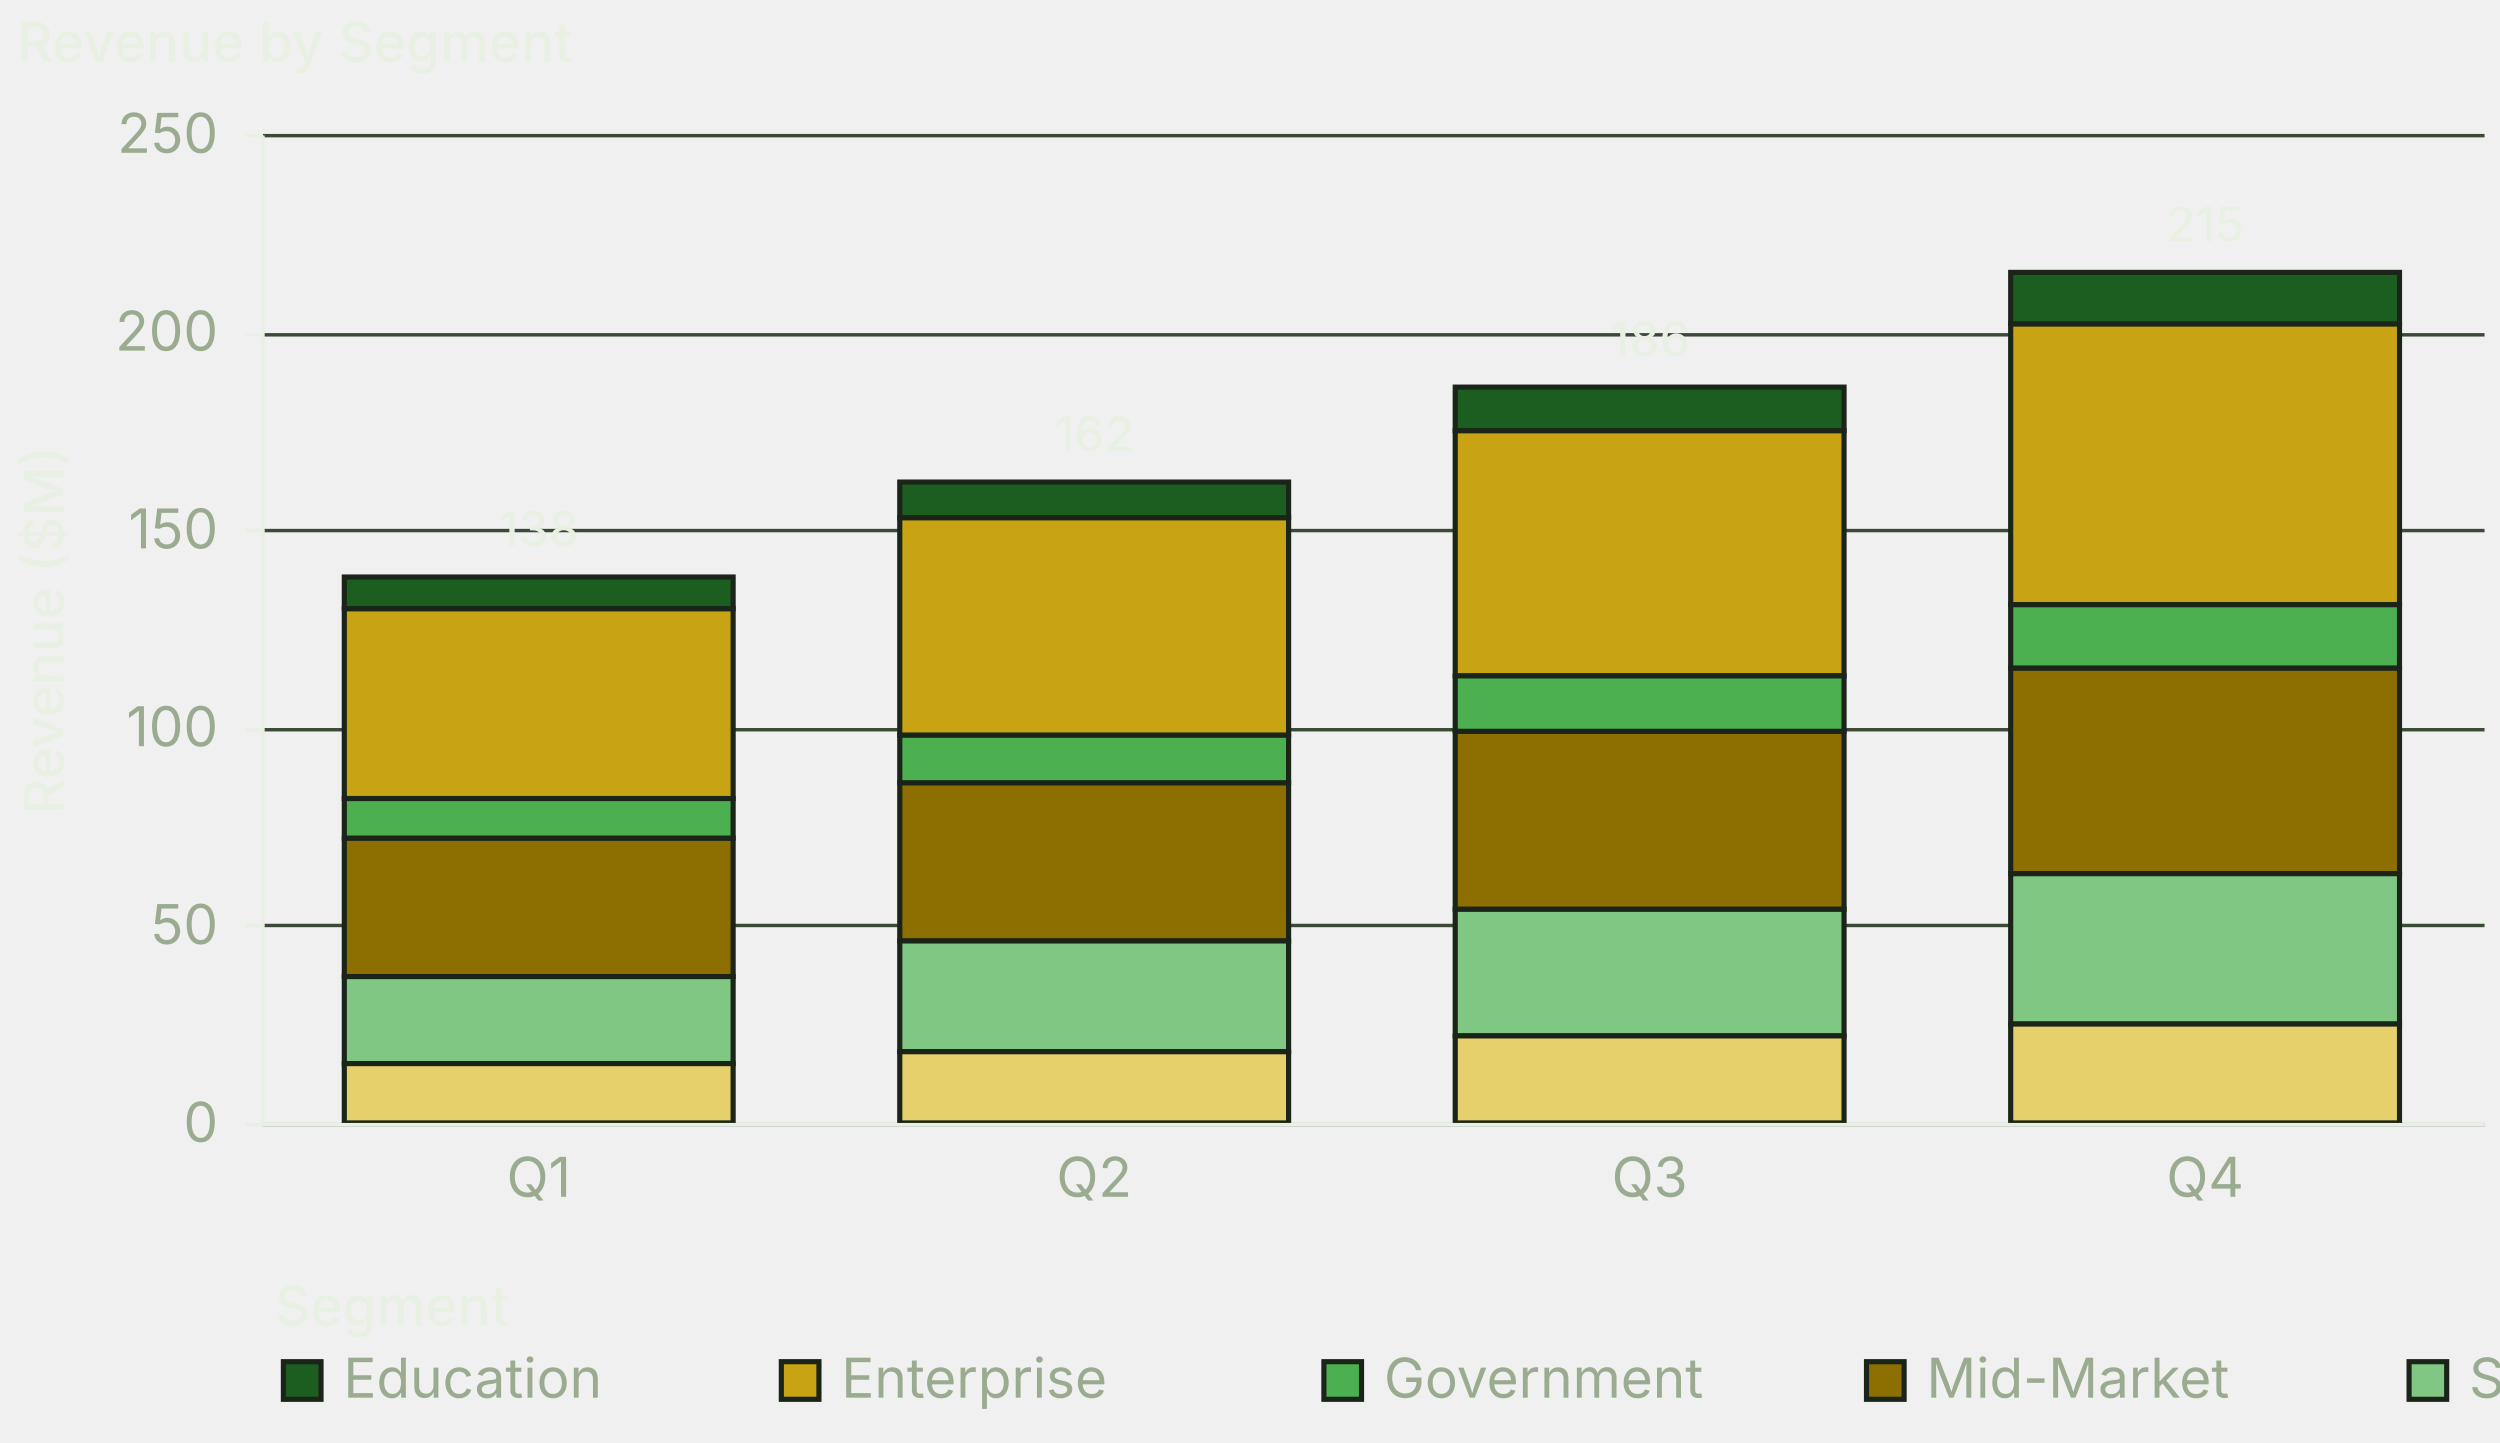
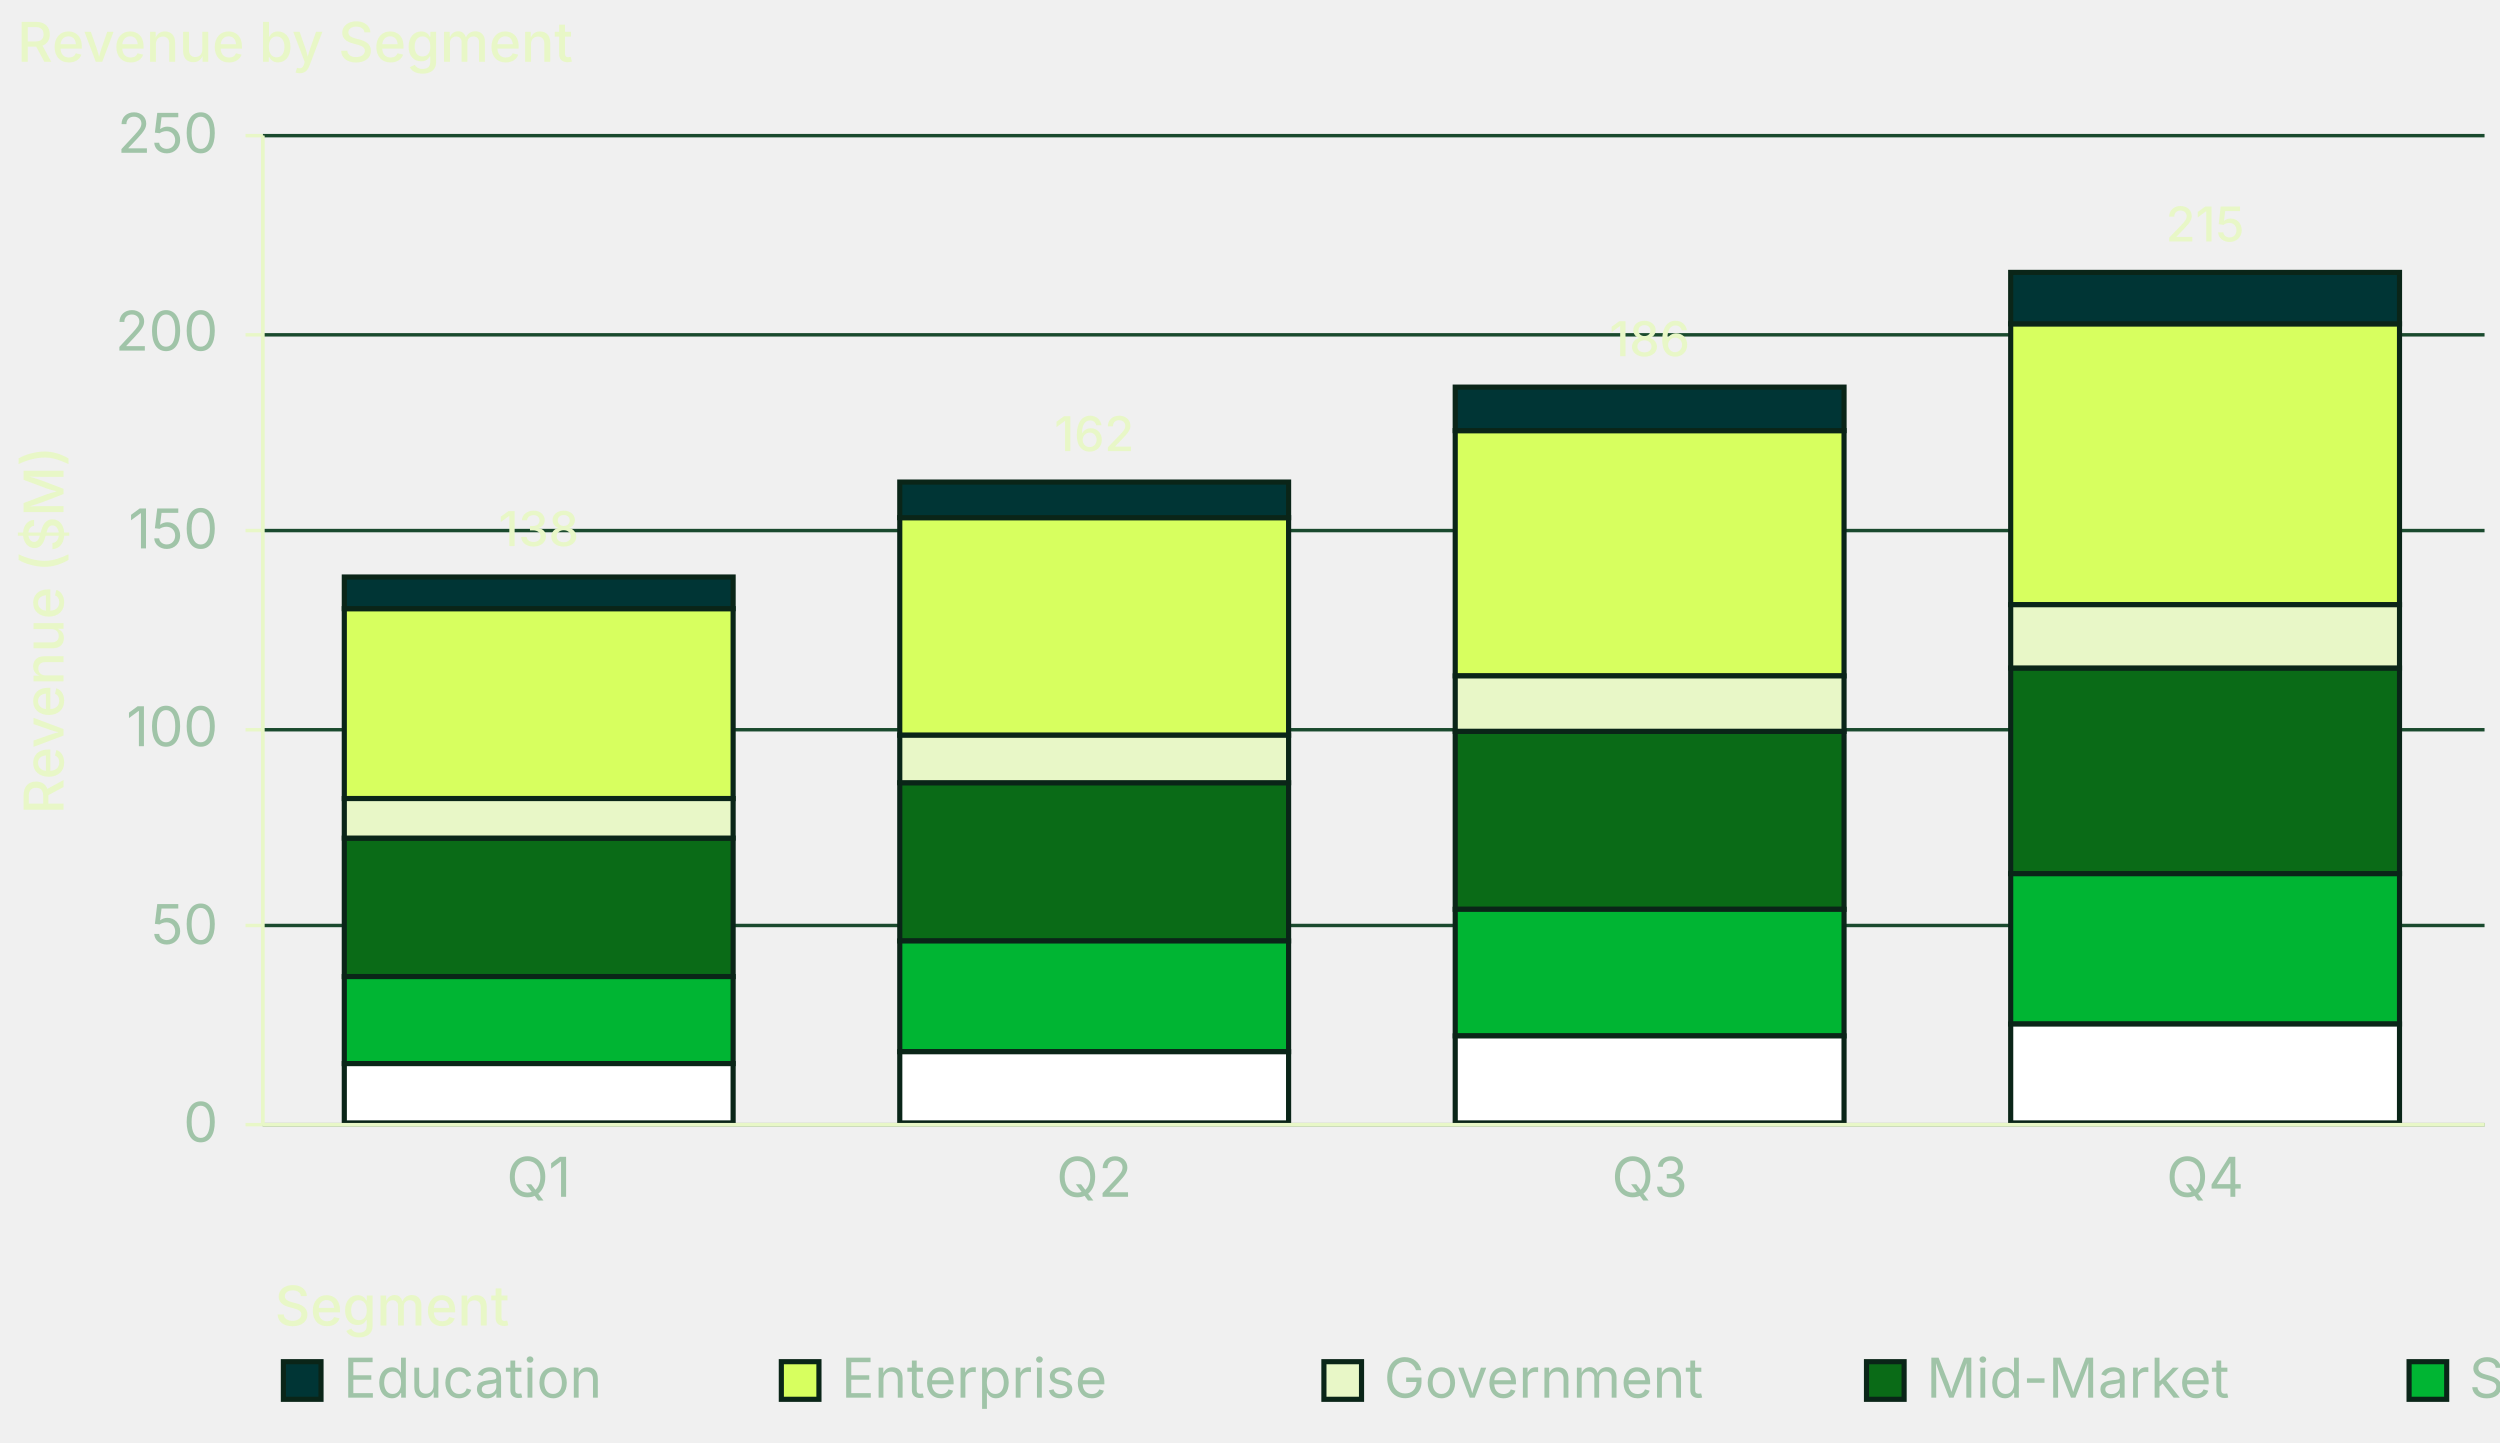
<svg xmlns="http://www.w3.org/2000/svg" version="1.1" class="marks" width="728" height="420" viewBox="0 0 728 420">
  <g fill="none" stroke-miterlimit="10" transform="translate(76,39)">
    <g class="mark-group role-frame root" role="graphics-object" aria-roledescription="group mark container">
      <g transform="translate(0,0)">
        <path class="background" aria-hidden="true" d="M0,0h647v288h-647Z" />
        <g>
          <g class="mark-group role-axis" aria-hidden="true">
            <g transform="translate(0.5,0.5)">
              <path class="background" aria-hidden="true" d="M0,0h0v0h0Z" pointer-events="none" />
              <g>
                <g class="mark-rule role-axis-grid" pointer-events="none">
-                   <line transform="translate(0,288)" x2="647" y2="0" stroke="#3a4a36" stroke-width="1" stroke-dasharray="" opacity="1" />
-                   <line transform="translate(0,230)" x2="647" y2="0" stroke="#3a4a36" stroke-width="1" stroke-dasharray="" opacity="1" />
-                   <line transform="translate(0,173)" x2="647" y2="0" stroke="#3a4a36" stroke-width="1" stroke-dasharray="" opacity="1" />
-                   <line transform="translate(0,115)" x2="647" y2="0" stroke="#3a4a36" stroke-width="1" stroke-dasharray="" opacity="1" />
-                   <line transform="translate(0,58)" x2="647" y2="0" stroke="#3a4a36" stroke-width="1" stroke-dasharray="" opacity="1" />
-                   <line transform="translate(0,0)" x2="647" y2="0" stroke="#3a4a36" stroke-width="1" stroke-dasharray="" opacity="1" />
+                   <line transform="translate(0,288)" x2="647" y2="0" stroke="#1a4a2e" stroke-width="1" stroke-dasharray="" opacity="1" />
+                   <line transform="translate(0,230)" x2="647" y2="0" stroke="#1a4a2e" stroke-width="1" stroke-dasharray="" opacity="1" />
+                   <line transform="translate(0,173)" x2="647" y2="0" stroke="#1a4a2e" stroke-width="1" stroke-dasharray="" opacity="1" />
+                   <line transform="translate(0,115)" x2="647" y2="0" stroke="#1a4a2e" stroke-width="1" stroke-dasharray="" opacity="1" />
+                   <line transform="translate(0,58)" x2="647" y2="0" stroke="#1a4a2e" stroke-width="1" stroke-dasharray="" opacity="1" />
+                   <line transform="translate(0,0)" x2="647" y2="0" stroke="#1a4a2e" stroke-width="1" stroke-dasharray="" opacity="1" />
                </g>
              </g>
              <path class="foreground" aria-hidden="true" d="" pointer-events="none" display="none" />
            </g>
          </g>
          <g class="mark-group role-axis" role="graphics-symbol" aria-roledescription="axis" aria-label="X-axis for a discrete scale with 4 values: Q1, Q2, Q3, Q4">
            <g transform="translate(0.5,288.5)">
              <path class="background" aria-hidden="true" d="M0,0h0v0h0Z" pointer-events="none" />
              <g>
                <g class="mark-text role-axis-label" pointer-events="none">
-                   <text text-anchor="middle" transform="translate(80.375,21)" font-family="system-ui, -apple-system, sans-serif" font-size="16px" fill="#9aab90" opacity="1">Q1</text>
-                   <text text-anchor="middle" transform="translate(242.125,21)" font-family="system-ui, -apple-system, sans-serif" font-size="16px" fill="#9aab90" opacity="1">Q2</text>
-                   <text text-anchor="middle" transform="translate(403.875,21)" font-family="system-ui, -apple-system, sans-serif" font-size="16px" fill="#9aab90" opacity="1">Q3</text>
-                   <text text-anchor="middle" transform="translate(565.625,21)" font-family="system-ui, -apple-system, sans-serif" font-size="16px" fill="#9aab90" opacity="1">Q4</text>
+                   <text text-anchor="middle" transform="translate(80.375,21)" font-family="system-ui, -apple-system, sans-serif" font-size="16px" fill="#a0c4a8" opacity="1">Q1</text>
+                   <text text-anchor="middle" transform="translate(242.125,21)" font-family="system-ui, -apple-system, sans-serif" font-size="16px" fill="#a0c4a8" opacity="1">Q2</text>
+                   <text text-anchor="middle" transform="translate(403.875,21)" font-family="system-ui, -apple-system, sans-serif" font-size="16px" fill="#a0c4a8" opacity="1">Q3</text>
+                   <text text-anchor="middle" transform="translate(565.625,21)" font-family="system-ui, -apple-system, sans-serif" font-size="16px" fill="#a0c4a8" opacity="1">Q4</text>
                </g>
                <g class="mark-rule role-axis-domain" pointer-events="none">
-                   <line transform="translate(0,0)" x2="647" y2="0" stroke="#e8f0e4" stroke-width="1" opacity="1" />
+                   <line transform="translate(0,0)" x2="647" y2="0" stroke="#E8F7C7" stroke-width="1" opacity="1" />
                </g>
              </g>
              <path class="foreground" aria-hidden="true" d="" pointer-events="none" display="none" />
            </g>
          </g>
          <g class="mark-group role-axis" role="graphics-symbol" aria-roledescription="axis" aria-label="Y-axis titled 'Revenue ($M)' for a linear scale with values from 0 to 250">
            <g transform="translate(0.5,0.5)">
              <path class="background" aria-hidden="true" d="M0,0h0v0h0Z" pointer-events="none" />
              <g>
                <g class="mark-rule role-axis-tick" pointer-events="none">
-                   <line transform="translate(0,288)" x2="-5" y2="0" stroke="#e8f0e4" stroke-width="1" opacity="1" />
-                   <line transform="translate(0,230)" x2="-5" y2="0" stroke="#e8f0e4" stroke-width="1" opacity="1" />
-                   <line transform="translate(0,173)" x2="-5" y2="0" stroke="#e8f0e4" stroke-width="1" opacity="1" />
-                   <line transform="translate(0,115)" x2="-5" y2="0" stroke="#e8f0e4" stroke-width="1" opacity="1" />
-                   <line transform="translate(0,58)" x2="-5" y2="0" stroke="#e8f0e4" stroke-width="1" opacity="1" />
-                   <line transform="translate(0,0)" x2="-5" y2="0" stroke="#e8f0e4" stroke-width="1" opacity="1" />
+                   <line transform="translate(0,288)" x2="-5" y2="0" stroke="#E8F7C7" stroke-width="1" opacity="1" />
+                   <line transform="translate(0,230)" x2="-5" y2="0" stroke="#E8F7C7" stroke-width="1" opacity="1" />
+                   <line transform="translate(0,173)" x2="-5" y2="0" stroke="#E8F7C7" stroke-width="1" opacity="1" />
+                   <line transform="translate(0,115)" x2="-5" y2="0" stroke="#E8F7C7" stroke-width="1" opacity="1" />
+                   <line transform="translate(0,58)" x2="-5" y2="0" stroke="#E8F7C7" stroke-width="1" opacity="1" />
+                   <line transform="translate(0,0)" x2="-5" y2="0" stroke="#E8F7C7" stroke-width="1" opacity="1" />
                </g>
                <g class="mark-text role-axis-label" pointer-events="none">
-                   <text text-anchor="end" transform="translate(-13,293)" font-family="system-ui, -apple-system, sans-serif" font-size="16px" fill="#9aab90" opacity="1">0</text>
-                   <text text-anchor="end" transform="translate(-13,235.4)" font-family="system-ui, -apple-system, sans-serif" font-size="16px" fill="#9aab90" opacity="1">50</text>
-                   <text text-anchor="end" transform="translate(-13,177.8)" font-family="system-ui, -apple-system, sans-serif" font-size="16px" fill="#9aab90" opacity="1">100</text>
-                   <text text-anchor="end" transform="translate(-13,120.2)" font-family="system-ui, -apple-system, sans-serif" font-size="16px" fill="#9aab90" opacity="1">150</text>
-                   <text text-anchor="end" transform="translate(-13,62.6)" font-family="system-ui, -apple-system, sans-serif" font-size="16px" fill="#9aab90" opacity="1">200</text>
-                   <text text-anchor="end" transform="translate(-13,5)" font-family="system-ui, -apple-system, sans-serif" font-size="16px" fill="#9aab90" opacity="1">250</text>
+                   <text text-anchor="end" transform="translate(-13,293)" font-family="system-ui, -apple-system, sans-serif" font-size="16px" fill="#a0c4a8" opacity="1">0</text>
+                   <text text-anchor="end" transform="translate(-13,235.4)" font-family="system-ui, -apple-system, sans-serif" font-size="16px" fill="#a0c4a8" opacity="1">50</text>
+                   <text text-anchor="end" transform="translate(-13,177.8)" font-family="system-ui, -apple-system, sans-serif" font-size="16px" fill="#a0c4a8" opacity="1">100</text>
+                   <text text-anchor="end" transform="translate(-13,120.2)" font-family="system-ui, -apple-system, sans-serif" font-size="16px" fill="#a0c4a8" opacity="1">150</text>
+                   <text text-anchor="end" transform="translate(-13,62.6)" font-family="system-ui, -apple-system, sans-serif" font-size="16px" fill="#a0c4a8" opacity="1">200</text>
+                   <text text-anchor="end" transform="translate(-13,5)" font-family="system-ui, -apple-system, sans-serif" font-size="16px" fill="#a0c4a8" opacity="1">250</text>
                </g>
                <g class="mark-rule role-axis-domain" pointer-events="none">
-                   <line transform="translate(0,288)" x2="0" y2="-288" stroke="#e8f0e4" stroke-width="1" opacity="1" />
+                   <line transform="translate(0,288)" x2="0" y2="-288" stroke="#E8F7C7" stroke-width="1" opacity="1" />
                </g>
                <g class="mark-text role-axis-title" pointer-events="none">
-                   <text text-anchor="middle" transform="translate(-55,144) rotate(-90) translate(0,-3)" font-family="system-ui, -apple-system, sans-serif" font-size="16px" font-weight="500" fill="#e8f0e4" opacity="1">Revenue ($M)</text>
+                   <text text-anchor="middle" transform="translate(-55,144) rotate(-90) translate(0,-3)" font-family="system-ui, -apple-system, sans-serif" font-size="16px" font-weight="500" fill="#E8F7C7" opacity="1">Revenue ($M)</text>
                </g>
              </g>
              <path class="foreground" aria-hidden="true" d="" pointer-events="none" display="none" />
            </g>
          </g>
          <g class="mark-rect role-mark layer_0_marks" role="graphics-object" aria-roledescription="rect mark container">
-             <path aria-label="quarter: Q1; Revenue ($M): 48; Segment: Enterprise" role="graphics-symbol" aria-roledescription="bar" d="M24.262,138.24h113.225v55.296h-113.225Z" fill="#C8A415" stroke="#1a2418" stroke-width="1.5" />
-             <path aria-label="quarter: Q1; Revenue ($M): 35; Segment: Mid-Market" role="graphics-symbol" aria-roledescription="bar" d="M24.262,205.056h113.225v40.32h-113.225Z" fill="#8D6E00" stroke="#1a2418" stroke-width="1.5" />
-             <path aria-label="quarter: Q1; Revenue ($M): 22; Segment: SMB" role="graphics-symbol" aria-roledescription="bar" d="M24.262,245.376h113.225v25.344h-113.225Z" fill="#81C784" stroke="#1a2418" stroke-width="1.5" />
-             <path aria-label="quarter: Q1; Revenue ($M): 15; Segment: Startup" role="graphics-symbol" aria-roledescription="bar" d="M24.262,270.72h113.225v17.28h-113.225Z" fill="#E6D06C" stroke="#1a2418" stroke-width="1.5" />
-             <path aria-label="quarter: Q1; Revenue ($M): 10; Segment: Government" role="graphics-symbol" aria-roledescription="bar" d="M24.262,193.536h113.225v11.52h-113.225Z" fill="#4CAF50" stroke="#1a2418" stroke-width="1.5" />
-             <path aria-label="quarter: Q1; Revenue ($M): 8; Segment: Education" role="graphics-symbol" aria-roledescription="bar" d="M24.262,129.024h113.225v9.216h-113.225Z" fill="#1B5E20" stroke="#1a2418" stroke-width="1.5" />
-             <path aria-label="quarter: Q2; Revenue ($M): 55; Segment: Enterprise" role="graphics-symbol" aria-roledescription="bar" d="M186.012,111.744h113.225v63.36h-113.225Z" fill="#C8A415" stroke="#1a2418" stroke-width="1.5" />
-             <path aria-label="quarter: Q2; Revenue ($M): 40; Segment: Mid-Market" role="graphics-symbol" aria-roledescription="bar" d="M186.012,188.928h113.225v46.08h-113.225Z" fill="#8D6E00" stroke="#1a2418" stroke-width="1.5" />
-             <path aria-label="quarter: Q2; Revenue ($M): 28; Segment: SMB" role="graphics-symbol" aria-roledescription="bar" d="M186.012,235.008h113.225v32.256h-113.225Z" fill="#81C784" stroke="#1a2418" stroke-width="1.5" />
-             <path aria-label="quarter: Q2; Revenue ($M): 18; Segment: Startup" role="graphics-symbol" aria-roledescription="bar" d="M186.012,267.264h113.225v20.736h-113.225Z" fill="#E6D06C" stroke="#1a2418" stroke-width="1.5" />
-             <path aria-label="quarter: Q2; Revenue ($M): 12; Segment: Government" role="graphics-symbol" aria-roledescription="bar" d="M186.012,175.104h113.225v13.824h-113.225Z" fill="#4CAF50" stroke="#1a2418" stroke-width="1.5" />
-             <path aria-label="quarter: Q2; Revenue ($M): 9; Segment: Education" role="graphics-symbol" aria-roledescription="bar" d="M186.012,101.376h113.225v10.368h-113.225Z" fill="#1B5E20" stroke="#1a2418" stroke-width="1.5" />
-             <path aria-label="quarter: Q3; Revenue ($M): 62; Segment: Enterprise" role="graphics-symbol" aria-roledescription="bar" d="M347.762,86.4h113.225v71.424h-113.225Z" fill="#C8A415" stroke="#1a2418" stroke-width="1.5" />
-             <path aria-label="quarter: Q3; Revenue ($M): 45; Segment: Mid-Market" role="graphics-symbol" aria-roledescription="bar" d="M347.762,173.952h113.225v51.84h-113.225Z" fill="#8D6E00" stroke="#1a2418" stroke-width="1.5" />
-             <path aria-label="quarter: Q3; Revenue ($M): 32; Segment: SMB" role="graphics-symbol" aria-roledescription="bar" d="M347.762,225.792h113.225v36.864h-113.225Z" fill="#81C784" stroke="#1a2418" stroke-width="1.5" />
-             <path aria-label="quarter: Q3; Revenue ($M): 22; Segment: Startup" role="graphics-symbol" aria-roledescription="bar" d="M347.762,262.656h113.225v25.344h-113.225Z" fill="#E6D06C" stroke="#1a2418" stroke-width="1.5" />
-             <path aria-label="quarter: Q3; Revenue ($M): 14; Segment: Government" role="graphics-symbol" aria-roledescription="bar" d="M347.762,157.824h113.225v16.128h-113.225Z" fill="#4CAF50" stroke="#1a2418" stroke-width="1.5" />
-             <path aria-label="quarter: Q3; Revenue ($M): 11; Segment: Education" role="graphics-symbol" aria-roledescription="bar" d="M347.762,73.728h113.225v12.672h-113.225Z" fill="#1B5E20" stroke="#1a2418" stroke-width="1.5" />
-             <path aria-label="quarter: Q4; Revenue ($M): 71; Segment: Enterprise" role="graphics-symbol" aria-roledescription="bar" d="M509.512,55.296h113.225v81.792h-113.225Z" fill="#C8A415" stroke="#1a2418" stroke-width="1.5" />
-             <path aria-label="quarter: Q4; Revenue ($M): 52; Segment: Mid-Market" role="graphics-symbol" aria-roledescription="bar" d="M509.512,155.52h113.225v59.904h-113.225Z" fill="#8D6E00" stroke="#1a2418" stroke-width="1.5" />
-             <path aria-label="quarter: Q4; Revenue ($M): 38; Segment: SMB" role="graphics-symbol" aria-roledescription="bar" d="M509.512,215.424h113.225v43.776h-113.225Z" fill="#81C784" stroke="#1a2418" stroke-width="1.5" />
-             <path aria-label="quarter: Q4; Revenue ($M): 25; Segment: Startup" role="graphics-symbol" aria-roledescription="bar" d="M509.512,259.2h113.225v28.8h-113.225Z" fill="#E6D06C" stroke="#1a2418" stroke-width="1.5" />
-             <path aria-label="quarter: Q4; Revenue ($M): 16; Segment: Government" role="graphics-symbol" aria-roledescription="bar" d="M509.512,137.088h113.225v18.432h-113.225Z" fill="#4CAF50" stroke="#1a2418" stroke-width="1.5" />
-             <path aria-label="quarter: Q4; Revenue ($M): 13; Segment: Education" role="graphics-symbol" aria-roledescription="bar" d="M509.512,40.32h113.225v14.976h-113.225Z" fill="#1B5E20" stroke="#1a2418" stroke-width="1.5" />
+             <path aria-label="quarter: Q1; Revenue ($M): 48; Segment: Enterprise" role="graphics-symbol" aria-roledescription="bar" d="M24.262,138.24h113.225v55.296h-113.225Z" fill="#D7FF5F" stroke="#0a2518" stroke-width="1.5" />
+             <path aria-label="quarter: Q1; Revenue ($M): 35; Segment: Mid-Market" role="graphics-symbol" aria-roledescription="bar" d="M24.262,205.056h113.225v40.32h-113.225Z" fill="#0A6B17" stroke="#0a2518" stroke-width="1.5" />
+             <path aria-label="quarter: Q1; Revenue ($M): 22; Segment: SMB" role="graphics-symbol" aria-roledescription="bar" d="M24.262,245.376h113.225v25.344h-113.225Z" fill="#00B533" stroke="#0a2518" stroke-width="1.5" />
+             <path aria-label="quarter: Q1; Revenue ($M): 15; Segment: Startup" role="graphics-symbol" aria-roledescription="bar" d="M24.262,270.72h113.225v17.28h-113.225Z" fill="#FFFFFF" stroke="#0a2518" stroke-width="1.5" />
+             <path aria-label="quarter: Q1; Revenue ($M): 10; Segment: Government" role="graphics-symbol" aria-roledescription="bar" d="M24.262,193.536h113.225v11.52h-113.225Z" fill="#E8F7C7" stroke="#0a2518" stroke-width="1.5" />
+             <path aria-label="quarter: Q1; Revenue ($M): 8; Segment: Education" role="graphics-symbol" aria-roledescription="bar" d="M24.262,129.024h113.225v9.216h-113.225Z" fill="#003535" stroke="#0a2518" stroke-width="1.5" />
+             <path aria-label="quarter: Q2; Revenue ($M): 55; Segment: Enterprise" role="graphics-symbol" aria-roledescription="bar" d="M186.012,111.744h113.225v63.36h-113.225Z" fill="#D7FF5F" stroke="#0a2518" stroke-width="1.5" />
+             <path aria-label="quarter: Q2; Revenue ($M): 40; Segment: Mid-Market" role="graphics-symbol" aria-roledescription="bar" d="M186.012,188.928h113.225v46.08h-113.225Z" fill="#0A6B17" stroke="#0a2518" stroke-width="1.5" />
+             <path aria-label="quarter: Q2; Revenue ($M): 28; Segment: SMB" role="graphics-symbol" aria-roledescription="bar" d="M186.012,235.008h113.225v32.256h-113.225Z" fill="#00B533" stroke="#0a2518" stroke-width="1.5" />
+             <path aria-label="quarter: Q2; Revenue ($M): 18; Segment: Startup" role="graphics-symbol" aria-roledescription="bar" d="M186.012,267.264h113.225v20.736h-113.225Z" fill="#FFFFFF" stroke="#0a2518" stroke-width="1.5" />
+             <path aria-label="quarter: Q2; Revenue ($M): 12; Segment: Government" role="graphics-symbol" aria-roledescription="bar" d="M186.012,175.104h113.225v13.824h-113.225Z" fill="#E8F7C7" stroke="#0a2518" stroke-width="1.5" />
+             <path aria-label="quarter: Q2; Revenue ($M): 9; Segment: Education" role="graphics-symbol" aria-roledescription="bar" d="M186.012,101.376h113.225v10.368h-113.225Z" fill="#003535" stroke="#0a2518" stroke-width="1.5" />
+             <path aria-label="quarter: Q3; Revenue ($M): 62; Segment: Enterprise" role="graphics-symbol" aria-roledescription="bar" d="M347.762,86.4h113.225v71.424h-113.225Z" fill="#D7FF5F" stroke="#0a2518" stroke-width="1.5" />
+             <path aria-label="quarter: Q3; Revenue ($M): 45; Segment: Mid-Market" role="graphics-symbol" aria-roledescription="bar" d="M347.762,173.952h113.225v51.84h-113.225Z" fill="#0A6B17" stroke="#0a2518" stroke-width="1.5" />
+             <path aria-label="quarter: Q3; Revenue ($M): 32; Segment: SMB" role="graphics-symbol" aria-roledescription="bar" d="M347.762,225.792h113.225v36.864h-113.225Z" fill="#00B533" stroke="#0a2518" stroke-width="1.5" />
+             <path aria-label="quarter: Q3; Revenue ($M): 22; Segment: Startup" role="graphics-symbol" aria-roledescription="bar" d="M347.762,262.656h113.225v25.344h-113.225Z" fill="#FFFFFF" stroke="#0a2518" stroke-width="1.5" />
+             <path aria-label="quarter: Q3; Revenue ($M): 14; Segment: Government" role="graphics-symbol" aria-roledescription="bar" d="M347.762,157.824h113.225v16.128h-113.225Z" fill="#E8F7C7" stroke="#0a2518" stroke-width="1.5" />
+             <path aria-label="quarter: Q3; Revenue ($M): 11; Segment: Education" role="graphics-symbol" aria-roledescription="bar" d="M347.762,73.728h113.225v12.672h-113.225Z" fill="#003535" stroke="#0a2518" stroke-width="1.5" />
+             <path aria-label="quarter: Q4; Revenue ($M): 71; Segment: Enterprise" role="graphics-symbol" aria-roledescription="bar" d="M509.512,55.296h113.225v81.792h-113.225Z" fill="#D7FF5F" stroke="#0a2518" stroke-width="1.5" />
+             <path aria-label="quarter: Q4; Revenue ($M): 52; Segment: Mid-Market" role="graphics-symbol" aria-roledescription="bar" d="M509.512,155.52h113.225v59.904h-113.225Z" fill="#0A6B17" stroke="#0a2518" stroke-width="1.5" />
+             <path aria-label="quarter: Q4; Revenue ($M): 38; Segment: SMB" role="graphics-symbol" aria-roledescription="bar" d="M509.512,215.424h113.225v43.776h-113.225Z" fill="#00B533" stroke="#0a2518" stroke-width="1.5" />
+             <path aria-label="quarter: Q4; Revenue ($M): 25; Segment: Startup" role="graphics-symbol" aria-roledescription="bar" d="M509.512,259.2h113.225v28.8h-113.225Z" fill="#FFFFFF" stroke="#0a2518" stroke-width="1.5" />
+             <path aria-label="quarter: Q4; Revenue ($M): 16; Segment: Government" role="graphics-symbol" aria-roledescription="bar" d="M509.512,137.088h113.225v18.432h-113.225Z" fill="#E8F7C7" stroke="#0a2518" stroke-width="1.5" />
+             <path aria-label="quarter: Q4; Revenue ($M): 13; Segment: Education" role="graphics-symbol" aria-roledescription="bar" d="M509.512,40.32h113.225v14.976h-113.225Z" fill="#003535" stroke="#0a2518" stroke-width="1.5" />
          </g>
          <g class="mark-text role-mark layer_1_marks" role="graphics-object" aria-roledescription="text mark container">
-             <text aria-label="quarter: Q1; Sum of revenue: 138" role="graphics-symbol" aria-roledescription="text mark" text-anchor="middle" transform="translate(80.875,120.024)" font-family="system-ui, -apple-system, sans-serif" font-size="14px" font-weight="500" fill="#e8f0e4">138</text>
-             <text aria-label="quarter: Q2; Sum of revenue: 162" role="graphics-symbol" aria-roledescription="text mark" text-anchor="middle" transform="translate(242.625,92.376)" font-family="system-ui, -apple-system, sans-serif" font-size="14px" font-weight="500" fill="#e8f0e4">162</text>
-             <text aria-label="quarter: Q3; Sum of revenue: 186" role="graphics-symbol" aria-roledescription="text mark" text-anchor="middle" transform="translate(404.375,64.728)" font-family="system-ui, -apple-system, sans-serif" font-size="14px" font-weight="500" fill="#e8f0e4">186</text>
-             <text aria-label="quarter: Q4; Sum of revenue: 215" role="graphics-symbol" aria-roledescription="text mark" text-anchor="middle" transform="translate(566.125,31.32)" font-family="system-ui, -apple-system, sans-serif" font-size="14px" font-weight="500" fill="#e8f0e4">215</text>
+             <text aria-label="quarter: Q1; Sum of revenue: 138" role="graphics-symbol" aria-roledescription="text mark" text-anchor="middle" transform="translate(80.875,120.024)" font-family="system-ui, -apple-system, sans-serif" font-size="14px" font-weight="500" fill="#E8F7C7">138</text>
+             <text aria-label="quarter: Q2; Sum of revenue: 162" role="graphics-symbol" aria-roledescription="text mark" text-anchor="middle" transform="translate(242.625,92.376)" font-family="system-ui, -apple-system, sans-serif" font-size="14px" font-weight="500" fill="#E8F7C7">162</text>
+             <text aria-label="quarter: Q3; Sum of revenue: 186" role="graphics-symbol" aria-roledescription="text mark" text-anchor="middle" transform="translate(404.375,64.728)" font-family="system-ui, -apple-system, sans-serif" font-size="14px" font-weight="500" fill="#E8F7C7">186</text>
+             <text aria-label="quarter: Q4; Sum of revenue: 215" role="graphics-symbol" aria-roledescription="text mark" text-anchor="middle" transform="translate(566.125,31.32)" font-family="system-ui, -apple-system, sans-serif" font-size="14px" font-weight="500" fill="#E8F7C7">215</text>
          </g>
          <g class="mark-group role-legend" role="graphics-symbol" aria-roledescription="legend" aria-label="Symbol legend titled 'Segment' for fill color with 6 values: Education, Enterprise, Government, Mid-Market, SMB, Startup">
            <g transform="translate(0,330)">
              <path class="background" aria-hidden="true" d="M0.5,0.5h804v45h-804Z" pointer-events="none" />
              <g>
                <g class="mark-group role-legend-entry">
                  <g transform="translate(4,25)">
                    <path class="background" aria-hidden="true" d="M0,0h0v0h0Z" pointer-events="none" />
                    <g>
                      <g class="mark-group role-scope" role="graphics-object" aria-roledescription="group mark container">
                        <g transform="translate(0,0)">
                          <path class="background" aria-hidden="true" d="M0,0h135v16h-135Z" pointer-events="none" opacity="1" />
                          <g>
                            <g class="mark-symbol role-legend-symbol" pointer-events="none">
-                               <path transform="translate(8,8)" d="M-5.477,-5.477h10.954v10.954h-10.954Z" fill="#1B5E20" stroke="#1a2418" stroke-width="1.5" opacity="1" />
-                             </g>
-                             <g class="mark-text role-legend-label" pointer-events="none">
-                               <text text-anchor="start" transform="translate(20,13)" font-family="system-ui, -apple-system, sans-serif" font-size="16px" fill="#9aab90" opacity="1">Education</text>
+                               <path transform="translate(8,8)" d="M-5.477,-5.477h10.954v10.954h-10.954Z" fill="#003535" stroke="#0a2518" stroke-width="1.5" opacity="1" />
+                             </g>
+                             <g class="mark-text role-legend-label" pointer-events="none">
+                               <text text-anchor="start" transform="translate(20,13)" font-family="system-ui, -apple-system, sans-serif" font-size="16px" fill="#a0c4a8" opacity="1">Education</text>
                            </g>
                          </g>
                          <path class="foreground" aria-hidden="true" d="" pointer-events="none" display="none" />
                        </g>
                        <g transform="translate(145,0)">
                          <path class="background" aria-hidden="true" d="M0,0h148v16h-148Z" pointer-events="none" opacity="1" />
                          <g>
                            <g class="mark-symbol role-legend-symbol" pointer-events="none">
-                               <path transform="translate(8,8)" d="M-5.477,-5.477h10.954v10.954h-10.954Z" fill="#C8A415" stroke="#1a2418" stroke-width="1.5" opacity="1" />
-                             </g>
-                             <g class="mark-text role-legend-label" pointer-events="none">
-                               <text text-anchor="start" transform="translate(20,13)" font-family="system-ui, -apple-system, sans-serif" font-size="16px" fill="#9aab90" opacity="1">Enterprise</text>
+                               <path transform="translate(8,8)" d="M-5.477,-5.477h10.954v10.954h-10.954Z" fill="#D7FF5F" stroke="#0a2518" stroke-width="1.5" opacity="1" />
+                             </g>
+                             <g class="mark-text role-legend-label" pointer-events="none">
+                               <text text-anchor="start" transform="translate(20,13)" font-family="system-ui, -apple-system, sans-serif" font-size="16px" fill="#a0c4a8" opacity="1">Enterprise</text>
                            </g>
                          </g>
                          <path class="foreground" aria-hidden="true" d="" pointer-events="none" display="none" />
                        </g>
                        <g transform="translate(303,0)">
                          <path class="background" aria-hidden="true" d="M0,0h148v16h-148Z" pointer-events="none" opacity="1" />
                          <g>
                            <g class="mark-symbol role-legend-symbol" pointer-events="none">
-                               <path transform="translate(8,8)" d="M-5.477,-5.477h10.954v10.954h-10.954Z" fill="#4CAF50" stroke="#1a2418" stroke-width="1.5" opacity="1" />
-                             </g>
-                             <g class="mark-text role-legend-label" pointer-events="none">
-                               <text text-anchor="start" transform="translate(20,13)" font-family="system-ui, -apple-system, sans-serif" font-size="16px" fill="#9aab90" opacity="1">Government</text>
+                               <path transform="translate(8,8)" d="M-5.477,-5.477h10.954v10.954h-10.954Z" fill="#E8F7C7" stroke="#0a2518" stroke-width="1.5" opacity="1" />
+                             </g>
+                             <g class="mark-text role-legend-label" pointer-events="none">
+                               <text text-anchor="start" transform="translate(20,13)" font-family="system-ui, -apple-system, sans-serif" font-size="16px" fill="#a0c4a8" opacity="1">Government</text>
                            </g>
                          </g>
                          <path class="foreground" aria-hidden="true" d="" pointer-events="none" display="none" />
                        </g>
                        <g transform="translate(461,0)">
                          <path class="background" aria-hidden="true" d="M0,0h148v16h-148Z" pointer-events="none" opacity="1" />
                          <g>
                            <g class="mark-symbol role-legend-symbol" pointer-events="none">
-                               <path transform="translate(8,8)" d="M-5.477,-5.477h10.954v10.954h-10.954Z" fill="#8D6E00" stroke="#1a2418" stroke-width="1.5" opacity="1" />
-                             </g>
-                             <g class="mark-text role-legend-label" pointer-events="none">
-                               <text text-anchor="start" transform="translate(20,13)" font-family="system-ui, -apple-system, sans-serif" font-size="16px" fill="#9aab90" opacity="1">Mid-Market</text>
+                               <path transform="translate(8,8)" d="M-5.477,-5.477h10.954v10.954h-10.954Z" fill="#0A6B17" stroke="#0a2518" stroke-width="1.5" opacity="1" />
+                             </g>
+                             <g class="mark-text role-legend-label" pointer-events="none">
+                               <text text-anchor="start" transform="translate(20,13)" font-family="system-ui, -apple-system, sans-serif" font-size="16px" fill="#a0c4a8" opacity="1">Mid-Market</text>
                            </g>
                          </g>
                          <path class="foreground" aria-hidden="true" d="" pointer-events="none" display="none" />
                        </g>
                        <g transform="translate(619,0)">
                          <path class="background" aria-hidden="true" d="M0,0h58v16h-58Z" pointer-events="none" opacity="1" />
                          <g>
                            <g class="mark-symbol role-legend-symbol" pointer-events="none">
-                               <path transform="translate(8,8)" d="M-5.477,-5.477h10.954v10.954h-10.954Z" fill="#81C784" stroke="#1a2418" stroke-width="1.5" opacity="1" />
-                             </g>
-                             <g class="mark-text role-legend-label" pointer-events="none">
-                               <text text-anchor="start" transform="translate(20,13)" font-family="system-ui, -apple-system, sans-serif" font-size="16px" fill="#9aab90" opacity="1">SMB</text>
+                               <path transform="translate(8,8)" d="M-5.477,-5.477h10.954v10.954h-10.954Z" fill="#00B533" stroke="#0a2518" stroke-width="1.5" opacity="1" />
+                             </g>
+                             <g class="mark-text role-legend-label" pointer-events="none">
+                               <text text-anchor="start" transform="translate(20,13)" font-family="system-ui, -apple-system, sans-serif" font-size="16px" fill="#a0c4a8" opacity="1">SMB</text>
                            </g>
                          </g>
                          <path class="foreground" aria-hidden="true" d="" pointer-events="none" display="none" />
                        </g>
                        <g transform="translate(687,0)">
                          <path class="background" aria-hidden="true" d="M0,0h109v16h-109Z" pointer-events="none" opacity="1" />
                          <g>
                            <g class="mark-symbol role-legend-symbol" pointer-events="none">
-                               <path transform="translate(8,8)" d="M-5.477,-5.477h10.954v10.954h-10.954Z" fill="#E6D06C" stroke="#1a2418" stroke-width="1.5" opacity="1" />
-                             </g>
-                             <g class="mark-text role-legend-label" pointer-events="none">
-                               <text text-anchor="start" transform="translate(20,13)" font-family="system-ui, -apple-system, sans-serif" font-size="16px" fill="#9aab90" opacity="1">Startup</text>
+                               <path transform="translate(8,8)" d="M-5.477,-5.477h10.954v10.954h-10.954Z" fill="#FFFFFF" stroke="#0a2518" stroke-width="1.5" opacity="1" />
+                             </g>
+                             <g class="mark-text role-legend-label" pointer-events="none">
+                               <text text-anchor="start" transform="translate(20,13)" font-family="system-ui, -apple-system, sans-serif" font-size="16px" fill="#a0c4a8" opacity="1">Startup</text>
                            </g>
                          </g>
                          <path class="foreground" aria-hidden="true" d="" pointer-events="none" display="none" />
                        </g>
                      </g>
                    </g>
                    <path class="foreground" aria-hidden="true" d="" pointer-events="none" display="none" />
                  </g>
                </g>
                <g class="mark-text role-legend-title" pointer-events="none">
-                   <text text-anchor="start" transform="translate(4,17)" font-family="system-ui, -apple-system, sans-serif" font-size="16px" font-weight="500" fill="#e8f0e4" opacity="1">Segment</text>
+                   <text text-anchor="start" transform="translate(4,17)" font-family="system-ui, -apple-system, sans-serif" font-size="16px" font-weight="500" fill="#E8F7C7" opacity="1">Segment</text>
                </g>
              </g>
              <path class="foreground" aria-hidden="true" d="" pointer-events="none" display="none" />
            </g>
          </g>
          <g class="axis-domain-overlay">
            <g transform="translate(0.5,288.5)">
              <g class="mark-rule role-axis-domain" pointer-events="none">
-                 <line transform="translate(0,0)" x2="647" y2="0" stroke="#e8f0e4" stroke-width="1" opacity="1" />
+                 <line transform="translate(0,0)" x2="647" y2="0" stroke="#E8F7C7" stroke-width="1" opacity="1" />
              </g>
            </g>
            <g transform="translate(0.5,0.5)">
              <g class="mark-rule role-axis-domain" pointer-events="none">
-                 <line transform="translate(0,288)" x2="0" y2="-288" stroke="#e8f0e4" stroke-width="1" opacity="1" />
+                 <line transform="translate(0,288)" x2="0" y2="-288" stroke="#E8F7C7" stroke-width="1" opacity="1" />
              </g>
            </g>
          </g>
          <g class="mark-group role-title">
            <g transform="translate(-71,-34)">
              <path class="background" aria-hidden="true" d="M0,0h0v0h0Z" pointer-events="none" />
              <g>
                <g class="mark-text role-title-text" role="graphics-symbol" aria-roledescription="title" aria-label="Title text 'Revenue by Segment'" pointer-events="none">
-                   <text text-anchor="start" transform="translate(0,13)" font-family="system-ui, -apple-system, sans-serif" font-size="16px" font-weight="500" fill="#e8f0e4" opacity="1">Revenue by Segment</text>
+                   <text text-anchor="start" transform="translate(0,13)" font-family="system-ui, -apple-system, sans-serif" font-size="16px" font-weight="500" fill="#E8F7C7" opacity="1">Revenue by Segment</text>
                </g>
              </g>
              <path class="foreground" aria-hidden="true" d="" pointer-events="none" display="none" />
            </g>
          </g>
        </g>
        <path class="foreground" aria-hidden="true" d="" display="none" />
      </g>
    </g>
  </g>
</svg>
